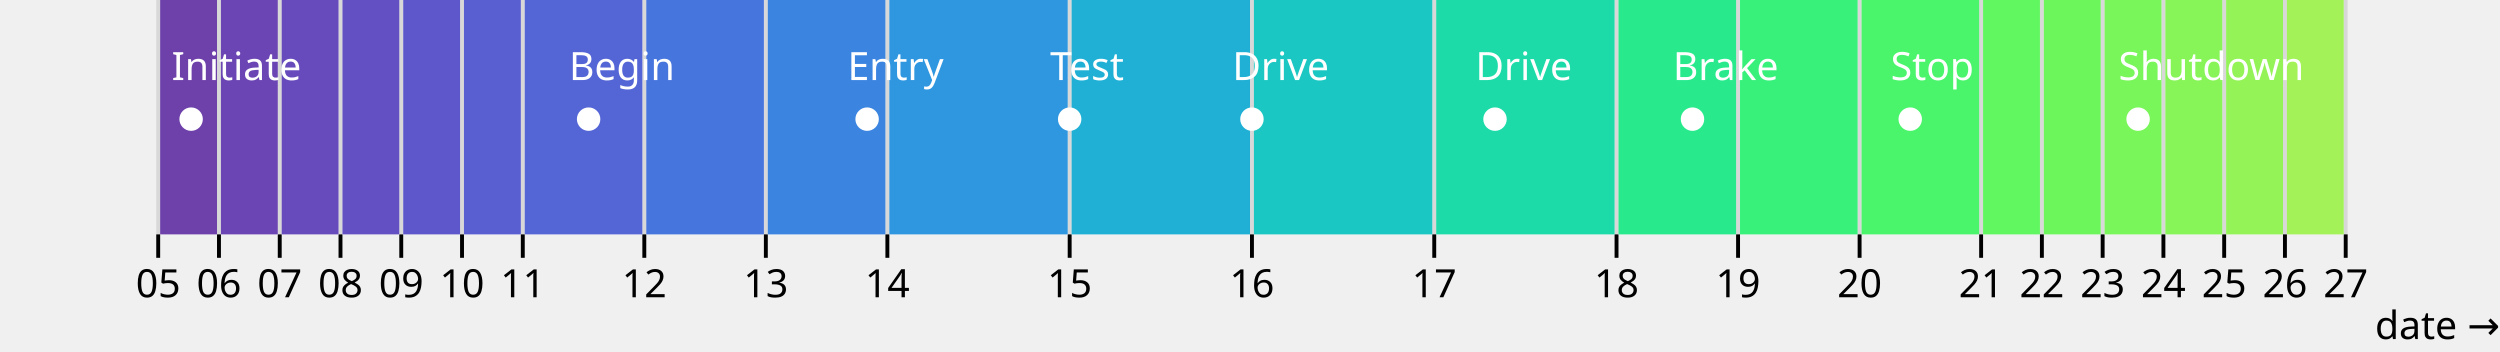
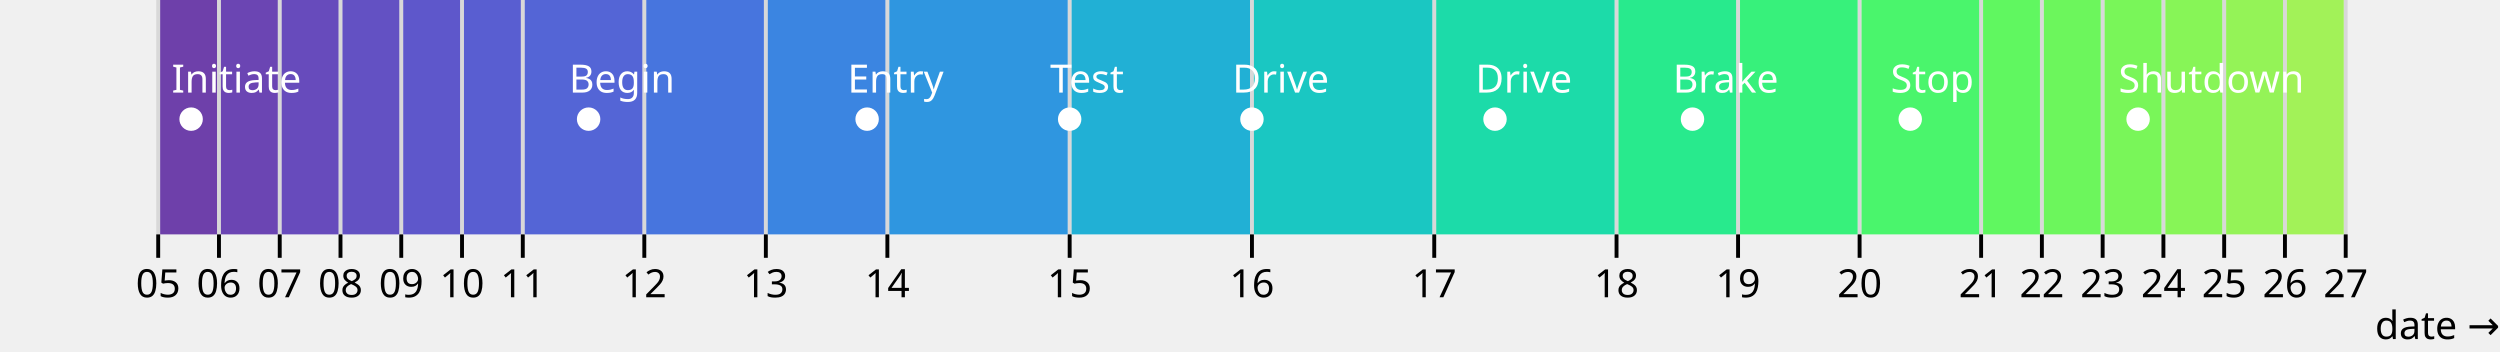
<svg xmlns="http://www.w3.org/2000/svg" class="plot" fill="currentColor" font-family="system-ui, sans-serif" font-size="10" text-anchor="middle" width="640" height="90" viewBox="0 0 640 90">
  <style>
    .plot {
      display: block;
      background: white;
      height: auto;
      height: intrinsic;
      max-width: 100%;
    }

    .plot text {
      white-space: pre;
    }
  </style>
  <g transform="translate(0,60)" fill="none" text-anchor="middle" font-variant="tabular-nums">
    <g class="tick" opacity="1" transform="translate(40.5,0)">
      <line stroke="currentColor" y2="6" />
      <line stroke="currentColor" y2="-60" stroke-opacity="0.1" />
      <text fill="currentColor" y="9" dy="0.71em">05</text>
    </g>
    <g class="tick" opacity="1" transform="translate(56.05556,0)">
      <line stroke="currentColor" y2="6" />
      <line stroke="currentColor" y2="-60" stroke-opacity="0.1" />
      <text fill="currentColor" y="9" dy="0.71em">06</text>
    </g>
    <g class="tick" opacity="1" transform="translate(71.61111,0)">
      <line stroke="currentColor" y2="6" />
      <line stroke="currentColor" y2="-60" stroke-opacity="0.1" />
      <text fill="currentColor" y="9" dy="0.71em">07</text>
    </g>
    <g class="tick" opacity="1" transform="translate(87.16667,0)">
      <line stroke="currentColor" y2="6" />
      <line stroke="currentColor" y2="-60" stroke-opacity="0.1" />
      <text fill="currentColor" y="9" dy="0.71em">08</text>
    </g>
    <g class="tick" opacity="1" transform="translate(102.7222,0)">
      <line stroke="currentColor" y2="6" />
      <line stroke="currentColor" y2="-60" stroke-opacity="0.1" />
      <text fill="currentColor" y="9" dy="0.71em">09</text>
    </g>
    <g class="tick" opacity="1" transform="translate(118.2778,0)">
      <line stroke="currentColor" y2="6" />
      <line stroke="currentColor" y2="-60" stroke-opacity="0.1" />
      <text fill="currentColor" y="9" dy="0.71em">10</text>
    </g>
    <g class="tick" opacity="1" transform="translate(133.8333,0)">
      <line stroke="currentColor" y2="6" />
      <line stroke="currentColor" y2="-60" stroke-opacity="0.1" />
      <text fill="currentColor" y="9" dy="0.71em">11</text>
    </g>
    <g class="tick" opacity="1" transform="translate(164.9444,0)">
      <line stroke="currentColor" y2="6" />
      <line stroke="currentColor" y2="-60" stroke-opacity="0.1" />
      <text fill="currentColor" y="9" dy="0.71em">12</text>
    </g>
    <g class="tick" opacity="1" transform="translate(196.0556,0)">
      <line stroke="currentColor" y2="6" />
      <line stroke="currentColor" y2="-60" stroke-opacity="0.1" />
      <text fill="currentColor" y="9" dy="0.71em">13</text>
    </g>
    <g class="tick" opacity="1" transform="translate(227.1667,0)">
      <line stroke="currentColor" y2="6" />
      <line stroke="currentColor" y2="-60" stroke-opacity="0.1" />
      <text fill="currentColor" y="9" dy="0.71em">14</text>
    </g>
    <g class="tick" opacity="1" transform="translate(273.8333,0)">
      <line stroke="currentColor" y2="6" />
      <line stroke="currentColor" y2="-60" stroke-opacity="0.1" />
      <text fill="currentColor" y="9" dy="0.71em">15</text>
    </g>
    <g class="tick" opacity="1" transform="translate(320.5,0)">
      <line stroke="currentColor" y2="6" />
      <line stroke="currentColor" y2="-60" stroke-opacity="0.1" />
      <text fill="currentColor" y="9" dy="0.71em">16</text>
    </g>
    <g class="tick" opacity="1" transform="translate(367.1667,0)">
      <line stroke="currentColor" y2="6" />
      <line stroke="currentColor" y2="-60" stroke-opacity="0.1" />
      <text fill="currentColor" y="9" dy="0.71em">17</text>
    </g>
    <g class="tick" opacity="1" transform="translate(413.8333,0)">
      <line stroke="currentColor" y2="6" />
      <line stroke="currentColor" y2="-60" stroke-opacity="0.1" />
      <text fill="currentColor" y="9" dy="0.71em">18</text>
    </g>
    <g class="tick" opacity="1" transform="translate(444.9444,0)">
      <line stroke="currentColor" y2="6" />
      <line stroke="currentColor" y2="-60" stroke-opacity="0.1" />
      <text fill="currentColor" y="9" dy="0.71em">19</text>
    </g>
    <g class="tick" opacity="1" transform="translate(476.0556,0)">
      <line stroke="currentColor" y2="6" />
      <line stroke="currentColor" y2="-60" stroke-opacity="0.1" />
      <text fill="currentColor" y="9" dy="0.71em">20</text>
    </g>
    <g class="tick" opacity="1" transform="translate(507.1667,0)">
      <line stroke="currentColor" y2="6" />
      <line stroke="currentColor" y2="-60" stroke-opacity="0.1" />
      <text fill="currentColor" y="9" dy="0.71em">21</text>
    </g>
    <g class="tick" opacity="1" transform="translate(522.7222,0)">
      <line stroke="currentColor" y2="6" />
      <line stroke="currentColor" y2="-60" stroke-opacity="0.1" />
      <text fill="currentColor" y="9" dy="0.71em">22</text>
    </g>
    <g class="tick" opacity="1" transform="translate(538.2778,0)">
      <line stroke="currentColor" y2="6" />
      <line stroke="currentColor" y2="-60" stroke-opacity="0.1" />
      <text fill="currentColor" y="9" dy="0.71em">23</text>
    </g>
    <g class="tick" opacity="1" transform="translate(553.8333,0)">
      <line stroke="currentColor" y2="6" />
      <line stroke="currentColor" y2="-60" stroke-opacity="0.1" />
      <text fill="currentColor" y="9" dy="0.71em">24</text>
    </g>
    <g class="tick" opacity="1" transform="translate(569.3889,0)">
      <line stroke="currentColor" y2="6" />
      <line stroke="currentColor" y2="-60" stroke-opacity="0.1" />
      <text fill="currentColor" y="9" dy="0.71em">25</text>
    </g>
    <g class="tick" opacity="1" transform="translate(584.9444,0)">
      <line stroke="currentColor" y2="6" />
      <line stroke="currentColor" y2="-60" stroke-opacity="0.1" />
      <text fill="currentColor" y="9" dy="0.71em">26</text>
    </g>
    <g class="tick" opacity="1" transform="translate(600.5,0)">
      <line stroke="currentColor" y2="6" />
      <line stroke="currentColor" y2="-60" stroke-opacity="0.1" />
      <text fill="currentColor" y="9" dy="0.71em">27</text>
    </g>
    <text fill="currentColor" transform="translate(640,30)" dy="-0.32em" text-anchor="end">date →</text>
  </g>
  <g>
    <rect x="41" width="14.556" y="0" height="60" fill="rgb(110, 64, 170)" />
    <rect x="56.556" width="14.556" y="0" height="60" fill="rgb(107, 69, 179)" />
    <rect x="72.111" width="14.556" y="0" height="60" fill="rgb(103, 75, 188)" />
    <rect x="87.667" width="14.556" y="0" height="60" fill="rgb(99, 81, 195)" />
    <rect x="103.222" width="14.556" y="0" height="60" fill="rgb(94, 87, 203)" />
    <rect x="118.778" width="14.556" y="0" height="60" fill="rgb(89, 94, 209)" />
    <rect x="134.333" width="30.111" y="0" height="60" fill="rgb(84, 101, 214)" />
    <rect x="165.444" width="30.111" y="0" height="60" fill="rgb(71, 117, 222)" />
    <rect x="196.556" width="30.111" y="0" height="60" fill="rgb(59, 133, 225)" />
    <rect x="227.667" width="45.667" y="0" height="60" fill="rgb(47, 150, 224)" />
    <rect x="274.333" width="45.667" y="0" height="60" fill="rgb(33, 176, 213)" />
    <rect x="321" width="45.667" y="0" height="60" fill="rgb(26, 199, 194)" />
    <rect x="367.667" width="45.667" y="0" height="60" fill="rgb(28, 219, 169)" />
    <rect x="414.333" width="30.111" y="0" height="60" fill="rgb(40, 234, 141)" />
    <rect x="445.444" width="30.111" y="0" height="60" fill="rgb(55, 241, 123)" />
    <rect x="476.556" width="30.111" y="0" height="60" fill="rgb(74, 245, 108)" />
    <rect x="507.667" width="14.556" y="0" height="60" fill="rgb(96, 247, 96)" />
    <rect x="523.222" width="14.556" y="0" height="60" fill="rgb(108, 246, 92)" />
    <rect x="538.778" width="14.556" y="0" height="60" fill="rgb(121, 246, 89)" />
    <rect x="554.333" width="14.556" y="0" height="60" fill="rgb(135, 245, 87)" />
    <rect x="569.889" width="14.556" y="0" height="60" fill="rgb(148, 243, 87)" />
    <rect x="585.444" width="14.556" y="0" height="60" fill="rgb(162, 242, 88)" />
  </g>
  <g fill="white" transform="translate(0.5,0.5)">
    <circle cx="48.426" cy="30" r="3" />
    <circle cx="150.185" cy="30" r="3" />
    <circle cx="221.481" cy="30" r="3" />
    <circle cx="273.333" cy="30" r="3" />
    <circle cx="320" cy="30" r="3" />
    <circle cx="382.222" cy="30" r="3" />
    <circle cx="432.778" cy="30" r="3" />
    <circle cx="488.519" cy="30" r="3" />
    <circle cx="546.852" cy="30" r="3" />
  </g>
-   <g fill="white" text-anchor="start" transform="translate(0.5,0.5)">
-     <text dx="-5" dy="-10" x="48.426" y="30">Initiate</text>
-     <text dx="-5" dy="-10" x="150.185" y="30">Begin</text>
-     <text dx="-5" dy="-10" x="221.481" y="30">Entry</text>
-     <text dx="-5" dy="-10" x="273.333" y="30">Test</text>
-     <text dx="-5" dy="-10" x="320" y="30">Drive</text>
-     <text dx="-5" dy="-10" x="382.222" y="30">Drive</text>
-     <text dx="-5" dy="-10" x="432.778" y="30">Brake</text>
-     <text dx="-5" dy="-10" x="488.519" y="30">Stop</text>
-     <text dx="-5" dy="-10" x="546.852" y="30">Shutdown</text>
+   <g fill="white" text-anchor="start" transform="translate(-4.5,-9.5)">
+     <text transform="translate(48.42593,30)" y="0.32em">Initiate</text>
+     <text transform="translate(150.1852,30)" y="0.32em">Begin</text>
+     <text transform="translate(221.4815,30)" y="0.32em">Entry</text>
+     <text transform="translate(273.3333,30)" y="0.32em">Test</text>
+     <text transform="translate(320,30)" y="0.32em">Drive</text>
+     <text transform="translate(382.2222,30)" y="0.32em">Drive</text>
+     <text transform="translate(432.7778,30)" y="0.32em">Brake</text>
+     <text transform="translate(488.5185,30)" y="0.32em">Stop</text>
+     <text transform="translate(546.8519,30)" y="0.32em">Shutdown</text>
  </g>
</svg>
